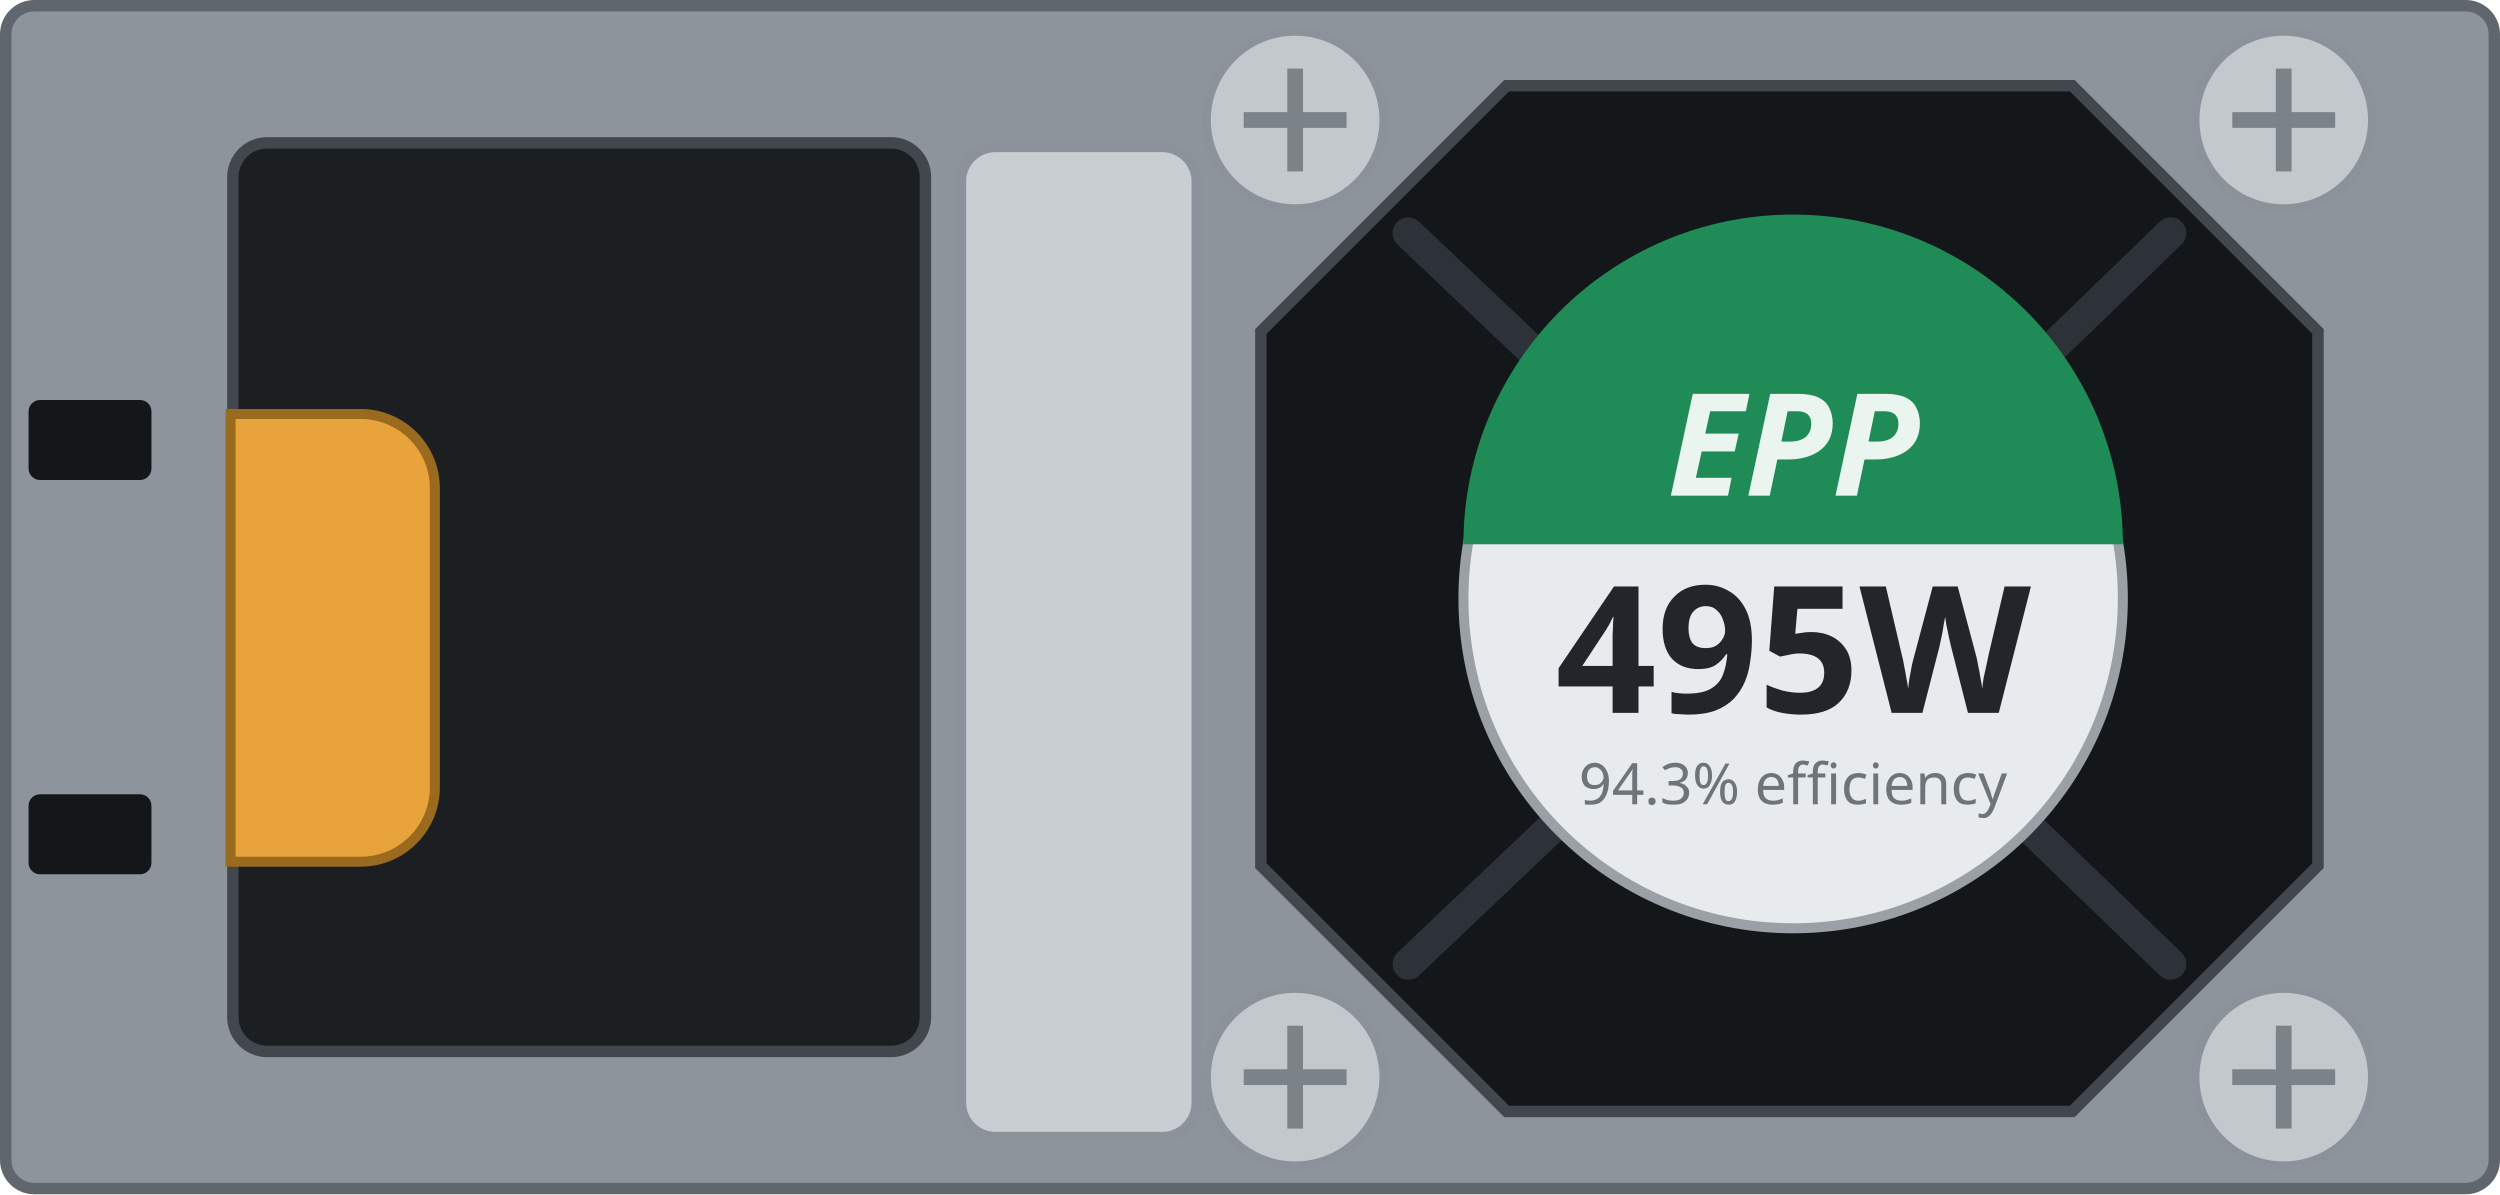
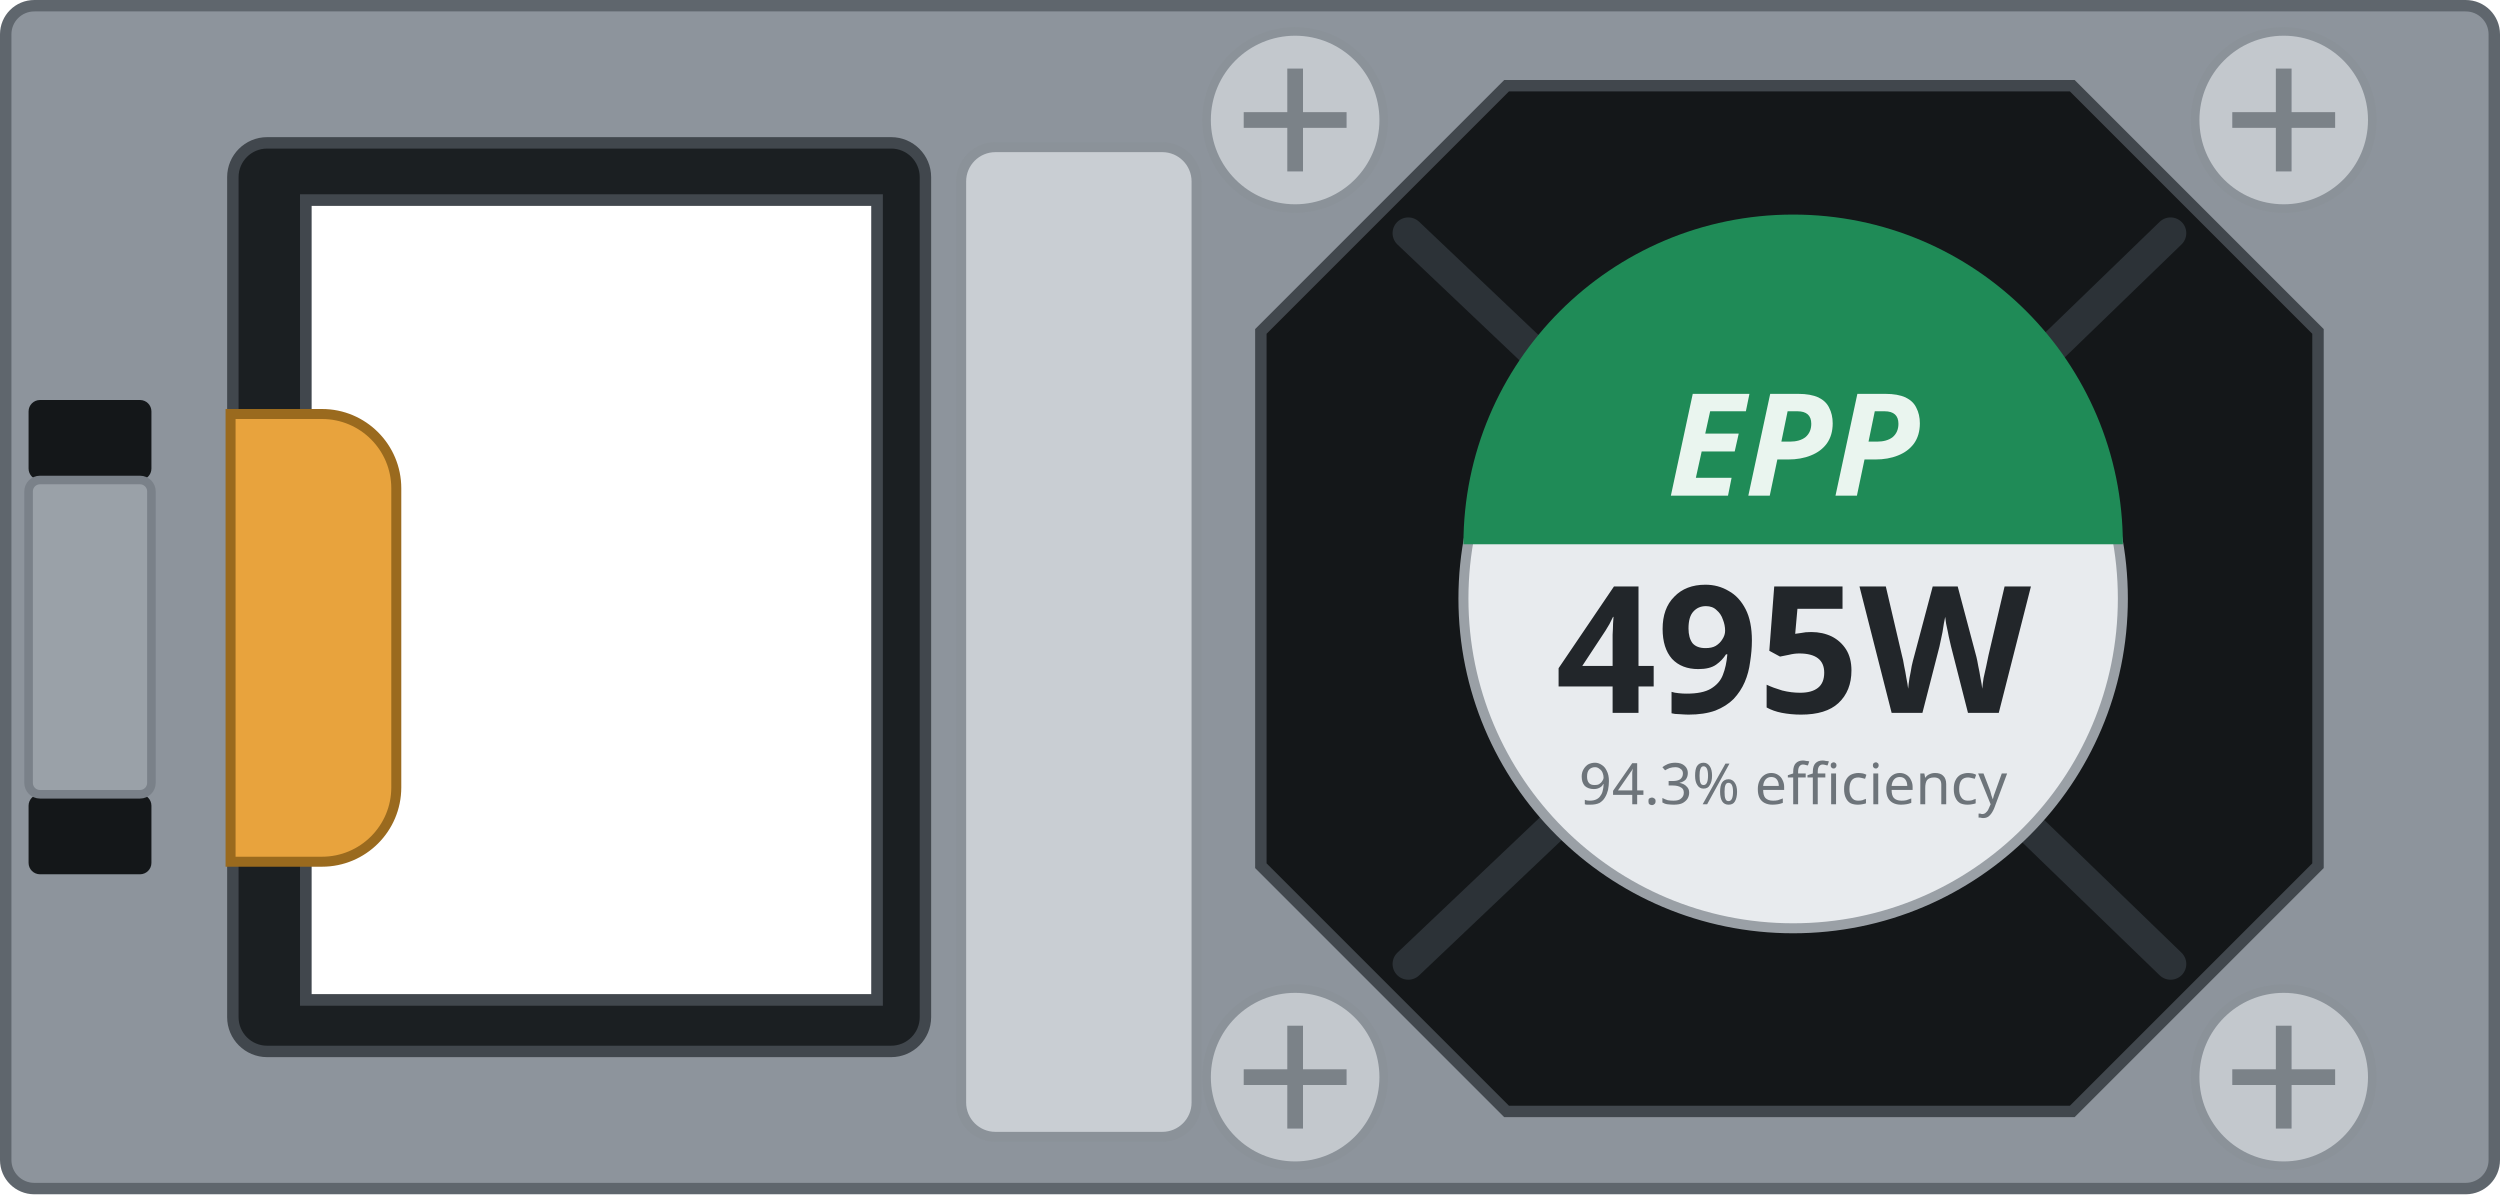
<svg xmlns="http://www.w3.org/2000/svg" width="87.5mm" height="41.8mm" viewBox="0 0 87.5 41.8">
-   <rect x="0.2" y="0.2" width="87.10" height="41.40" rx="1.0" fill="#8d949c" stroke="#5f666d" stroke-width="0.4" />
-   <rect id="inlet-bezel" x="8.15" y="5.0" width="24.24" height="31.8" rx="1.2" fill="#1b1f22" stroke="#41474d" stroke-width="0.4" />
-   <path id="handle" d="M8.07 14.49 h4.55 a2.6 2.6 0 0 1 2.6 2.6 v10.47 a2.6 2.6 0 0 1 -2.6 2.6 h-4.55 Z" fill="var(--led-color, #e8a33d)" stroke="#9a6a1e" stroke-width="0.35" />
+   <path id="body" fill-rule="evenodd" d="M0.2 1.2 a1 1 0 0 1 1 -1 h85.10 a1 1 0 0 1 1 1 v39.40 a1 1 0 0 1 -1 1 h-85.10 a1 1 0 0 1 -1 -1 Z M10.70 7.00 h20.00 v28.00 h-20.00 Z" fill="#8d949c" stroke="#5f666d" stroke-width="0.4" />
+   <path id="inlet-bezel" fill-rule="evenodd" d="M8.15 6.20 a1.2 1.2 0 0 1 1.2 -1.2 h21.84 a1.2 1.2 0 0 1 1.2 1.2 v29.40 a1.2 1.2 0 0 1 -1.2 1.2 h-21.84 a1.2 1.2 0 0 1 -1.2 -1.2 Z M10.70 7.00 h20.00 v28.00 h-20.00 Z" fill="#1b1f22" stroke="#41474d" stroke-width="0.4" />
+   <path id="handle" d="M8.07 14.49 h3.20 a2.6 2.6 0 0 1 2.6 2.6 v10.47 a2.6 2.6 0 0 1 -2.6 2.6 h-3.20 Z" fill="var(--led-color, #e8a33d)" stroke="#9a6a1e" stroke-width="0.35" />
  <rect id="latch-slot-top" x="1.0" y="14.0" width="4.3" height="2.8" rx="0.4" fill="#141719" />
  <rect id="latch-slot-bottom" x="1.0" y="27.8" width="4.3" height="2.8" rx="0.4" fill="#141719" />
+   <rect id="latch-leg" x="1.0" y="16.80" width="4.3" height="11.00" rx="0.4" fill="#9aa1a8" stroke="#7a8189" stroke-width="0.3" />
  <rect id="grip" x="33.64" y="5.15" width="8.24" height="34.64" rx="1.2" fill="#c9ced3" stroke="#8b9299" stroke-width="0.35" />
  <path id="fan" d="M52.73 3.00 H72.53 L81.13 11.60 V30.30 L72.53 38.90 H52.73 L44.13 30.30 V11.60 Z" fill="#141719" stroke="#41474d" stroke-width="0.4" />
  <g stroke="#2c3237" stroke-width="1.1" fill="none" stroke-linecap="round">
    <path d="M49.29 8.16 L54.39 13.00 M75.97 8.16 L71.05 12.92 M75.97 33.74 L71.05 28.98 M49.29 33.74 L54.39 28.90" />
  </g>
  <g>
    <circle id="screw-1" cx="45.33" cy="4.20" r="3.1" fill="#c3c8cd" stroke="#8b9299" stroke-width="0.3" />
    <path d="M43.53 4.20 h3.6 M45.33 2.40 v3.6" stroke="#7b8288" stroke-width="0.55" />
  </g>
  <g>
    <circle id="screw-2" cx="79.93" cy="4.20" r="3.1" fill="#c3c8cd" stroke="#8b9299" stroke-width="0.3" />
    <path d="M78.13 4.20 h3.6 M79.93 2.40 v3.6" stroke="#7b8288" stroke-width="0.55" />
  </g>
  <g>
    <circle id="screw-3" cx="79.93" cy="37.70" r="3.1" fill="#c3c8cd" stroke="#8b9299" stroke-width="0.3" />
    <path d="M78.13 37.70 h3.6 M79.93 35.90 v3.6" stroke="#7b8288" stroke-width="0.55" />
  </g>
  <g>
    <circle id="screw-4" cx="45.33" cy="37.70" r="3.1" fill="#c3c8cd" stroke="#8b9299" stroke-width="0.3" />
    <path d="M43.53 37.70 h3.6 M45.33 35.90 v3.6" stroke="#7b8288" stroke-width="0.55" />
  </g>
  <circle cx="62.76" cy="20.95" r="11.54" fill="#e8ebee" stroke="#9aa0a6" stroke-width="0.35" />
  <path d="M51.22 19.05 A11.54 11.54 0 0 1 74.30 19.05 Z" fill="#1f8b57" />
  <g id="silkscreen">
    <text x="62.76" y="17.35" font-family="sans-serif" font-size="5.0" font-weight="bold" font-style="italic" fill="#eaf5ef" text-anchor="middle">EPP</text>
    <text id="watts" x="62.76" y="24.95" font-family="sans-serif" font-size="6.2" font-weight="bold" fill="#22262a" text-anchor="middle">495W</text>
    <text x="62.76" y="28.15" font-family="sans-serif" font-size="2.0" fill="#6d747a" text-anchor="middle">94.3% efficiency</text>
  </g>
</svg>
